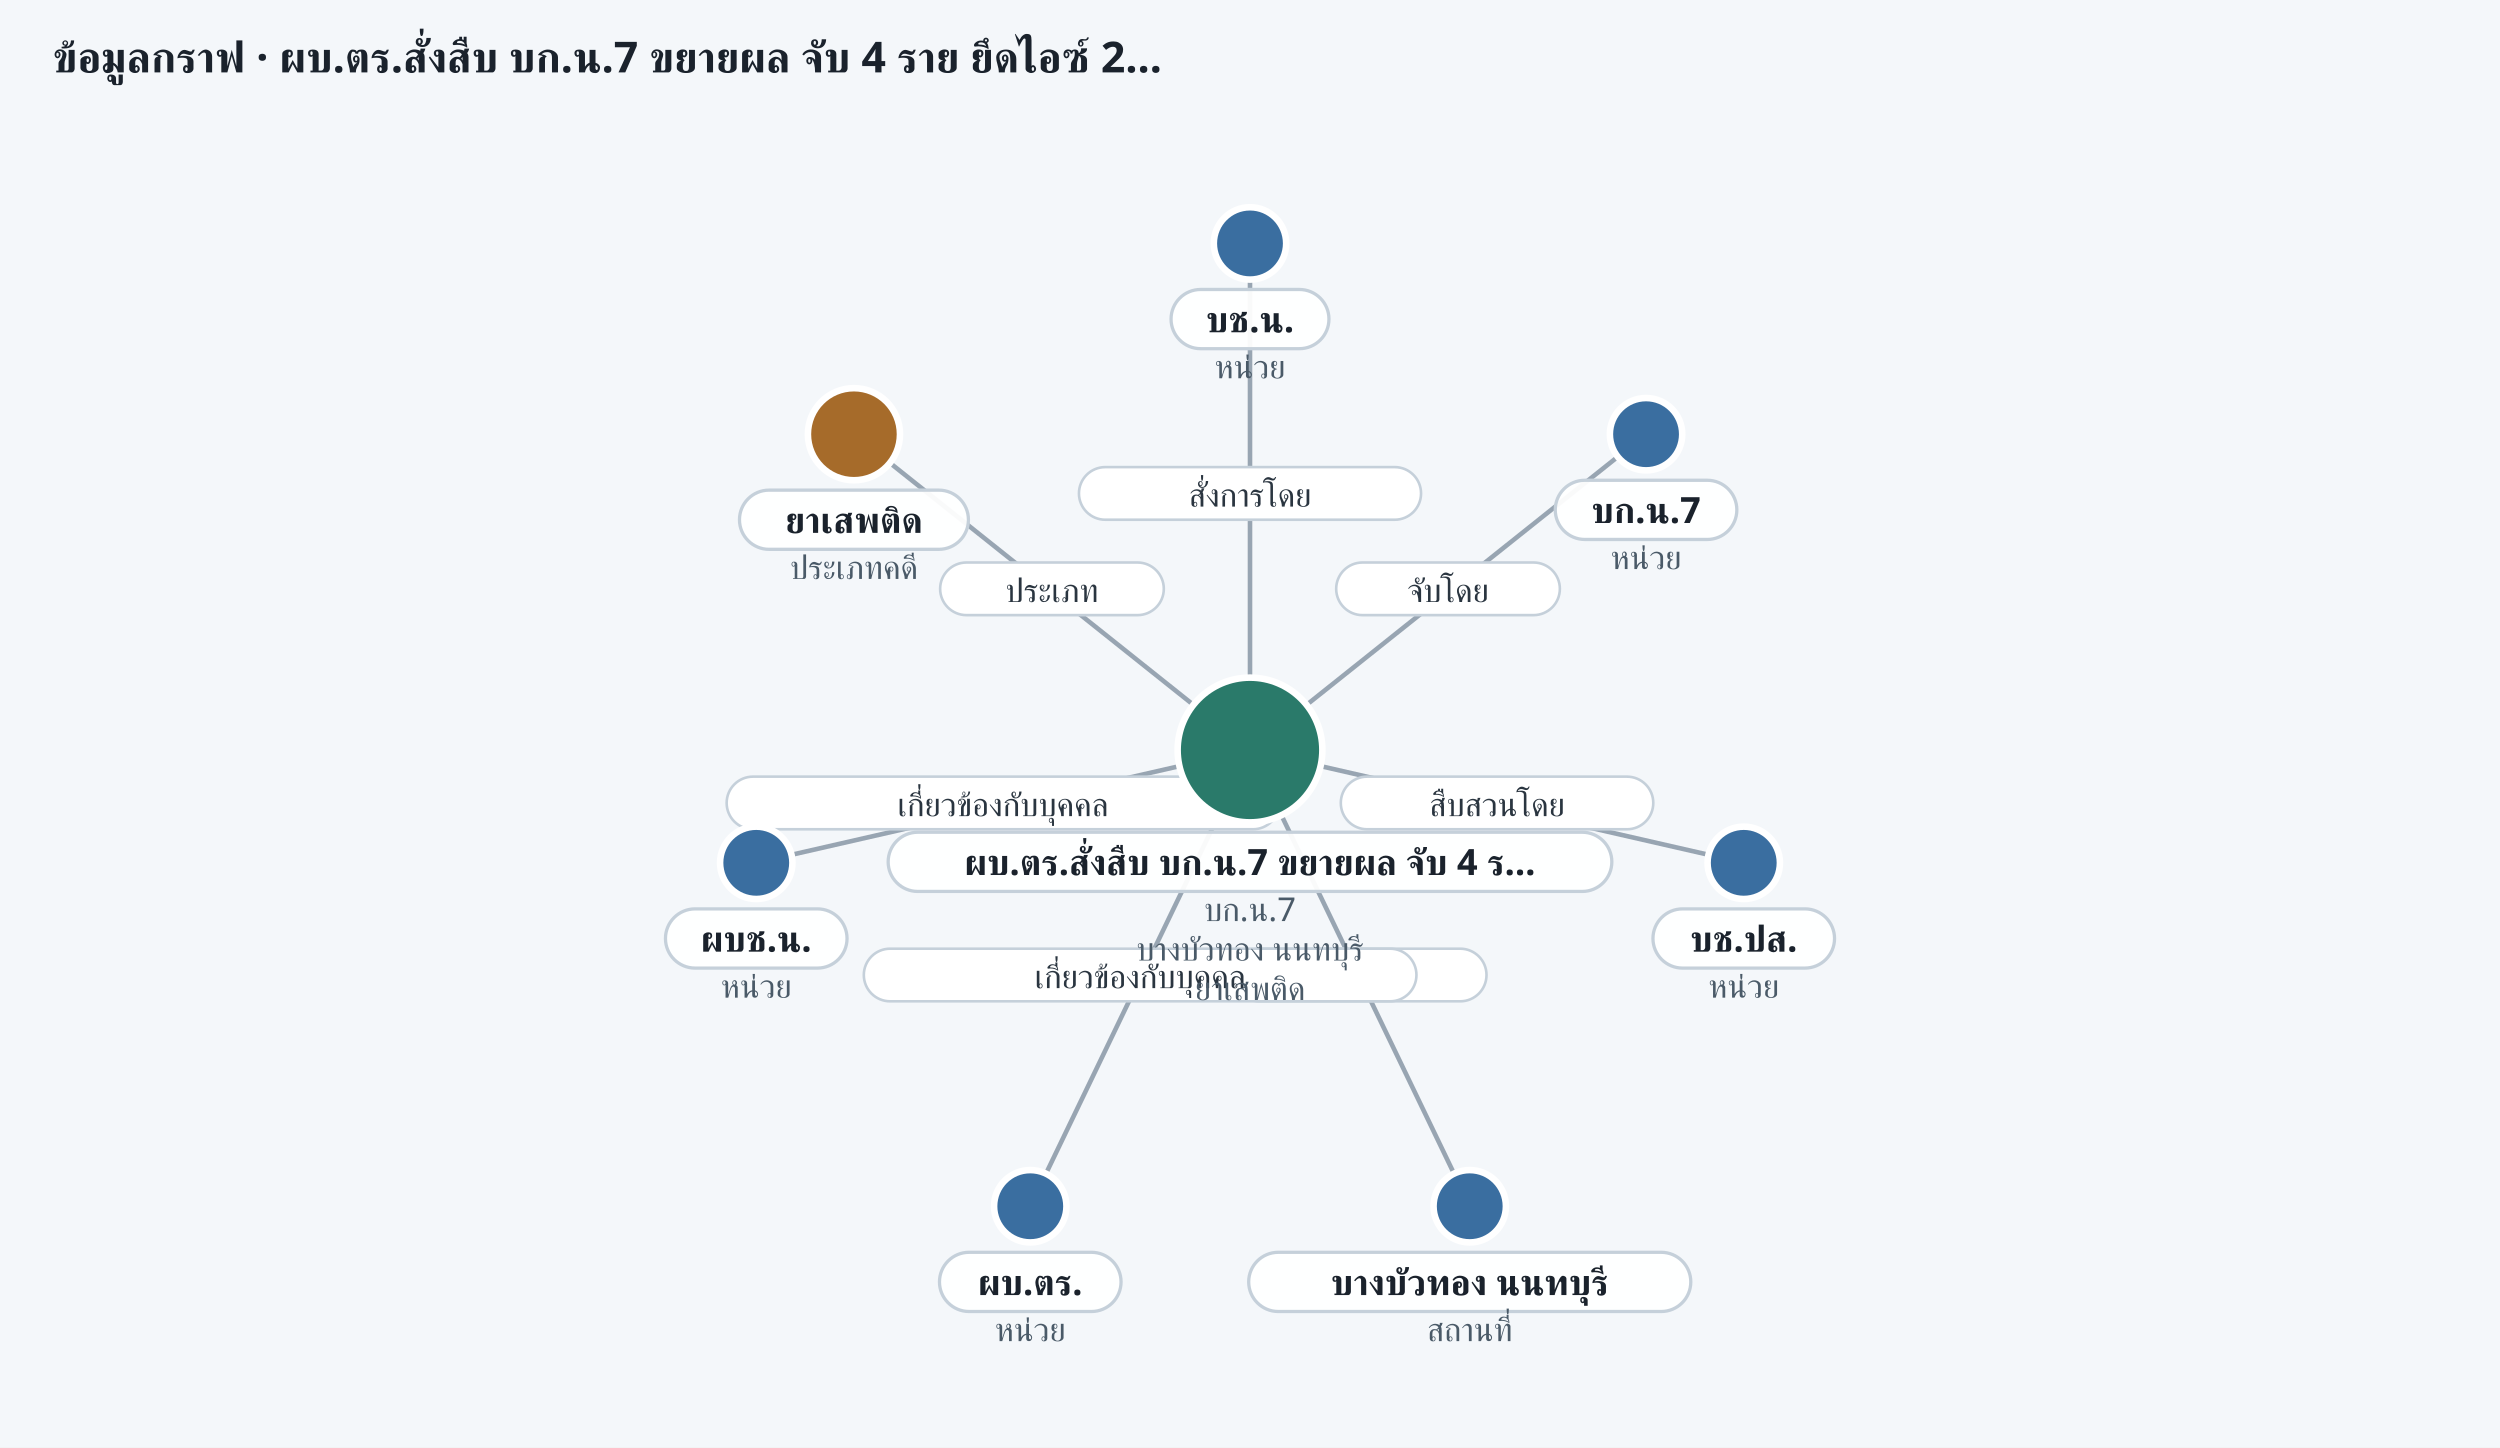
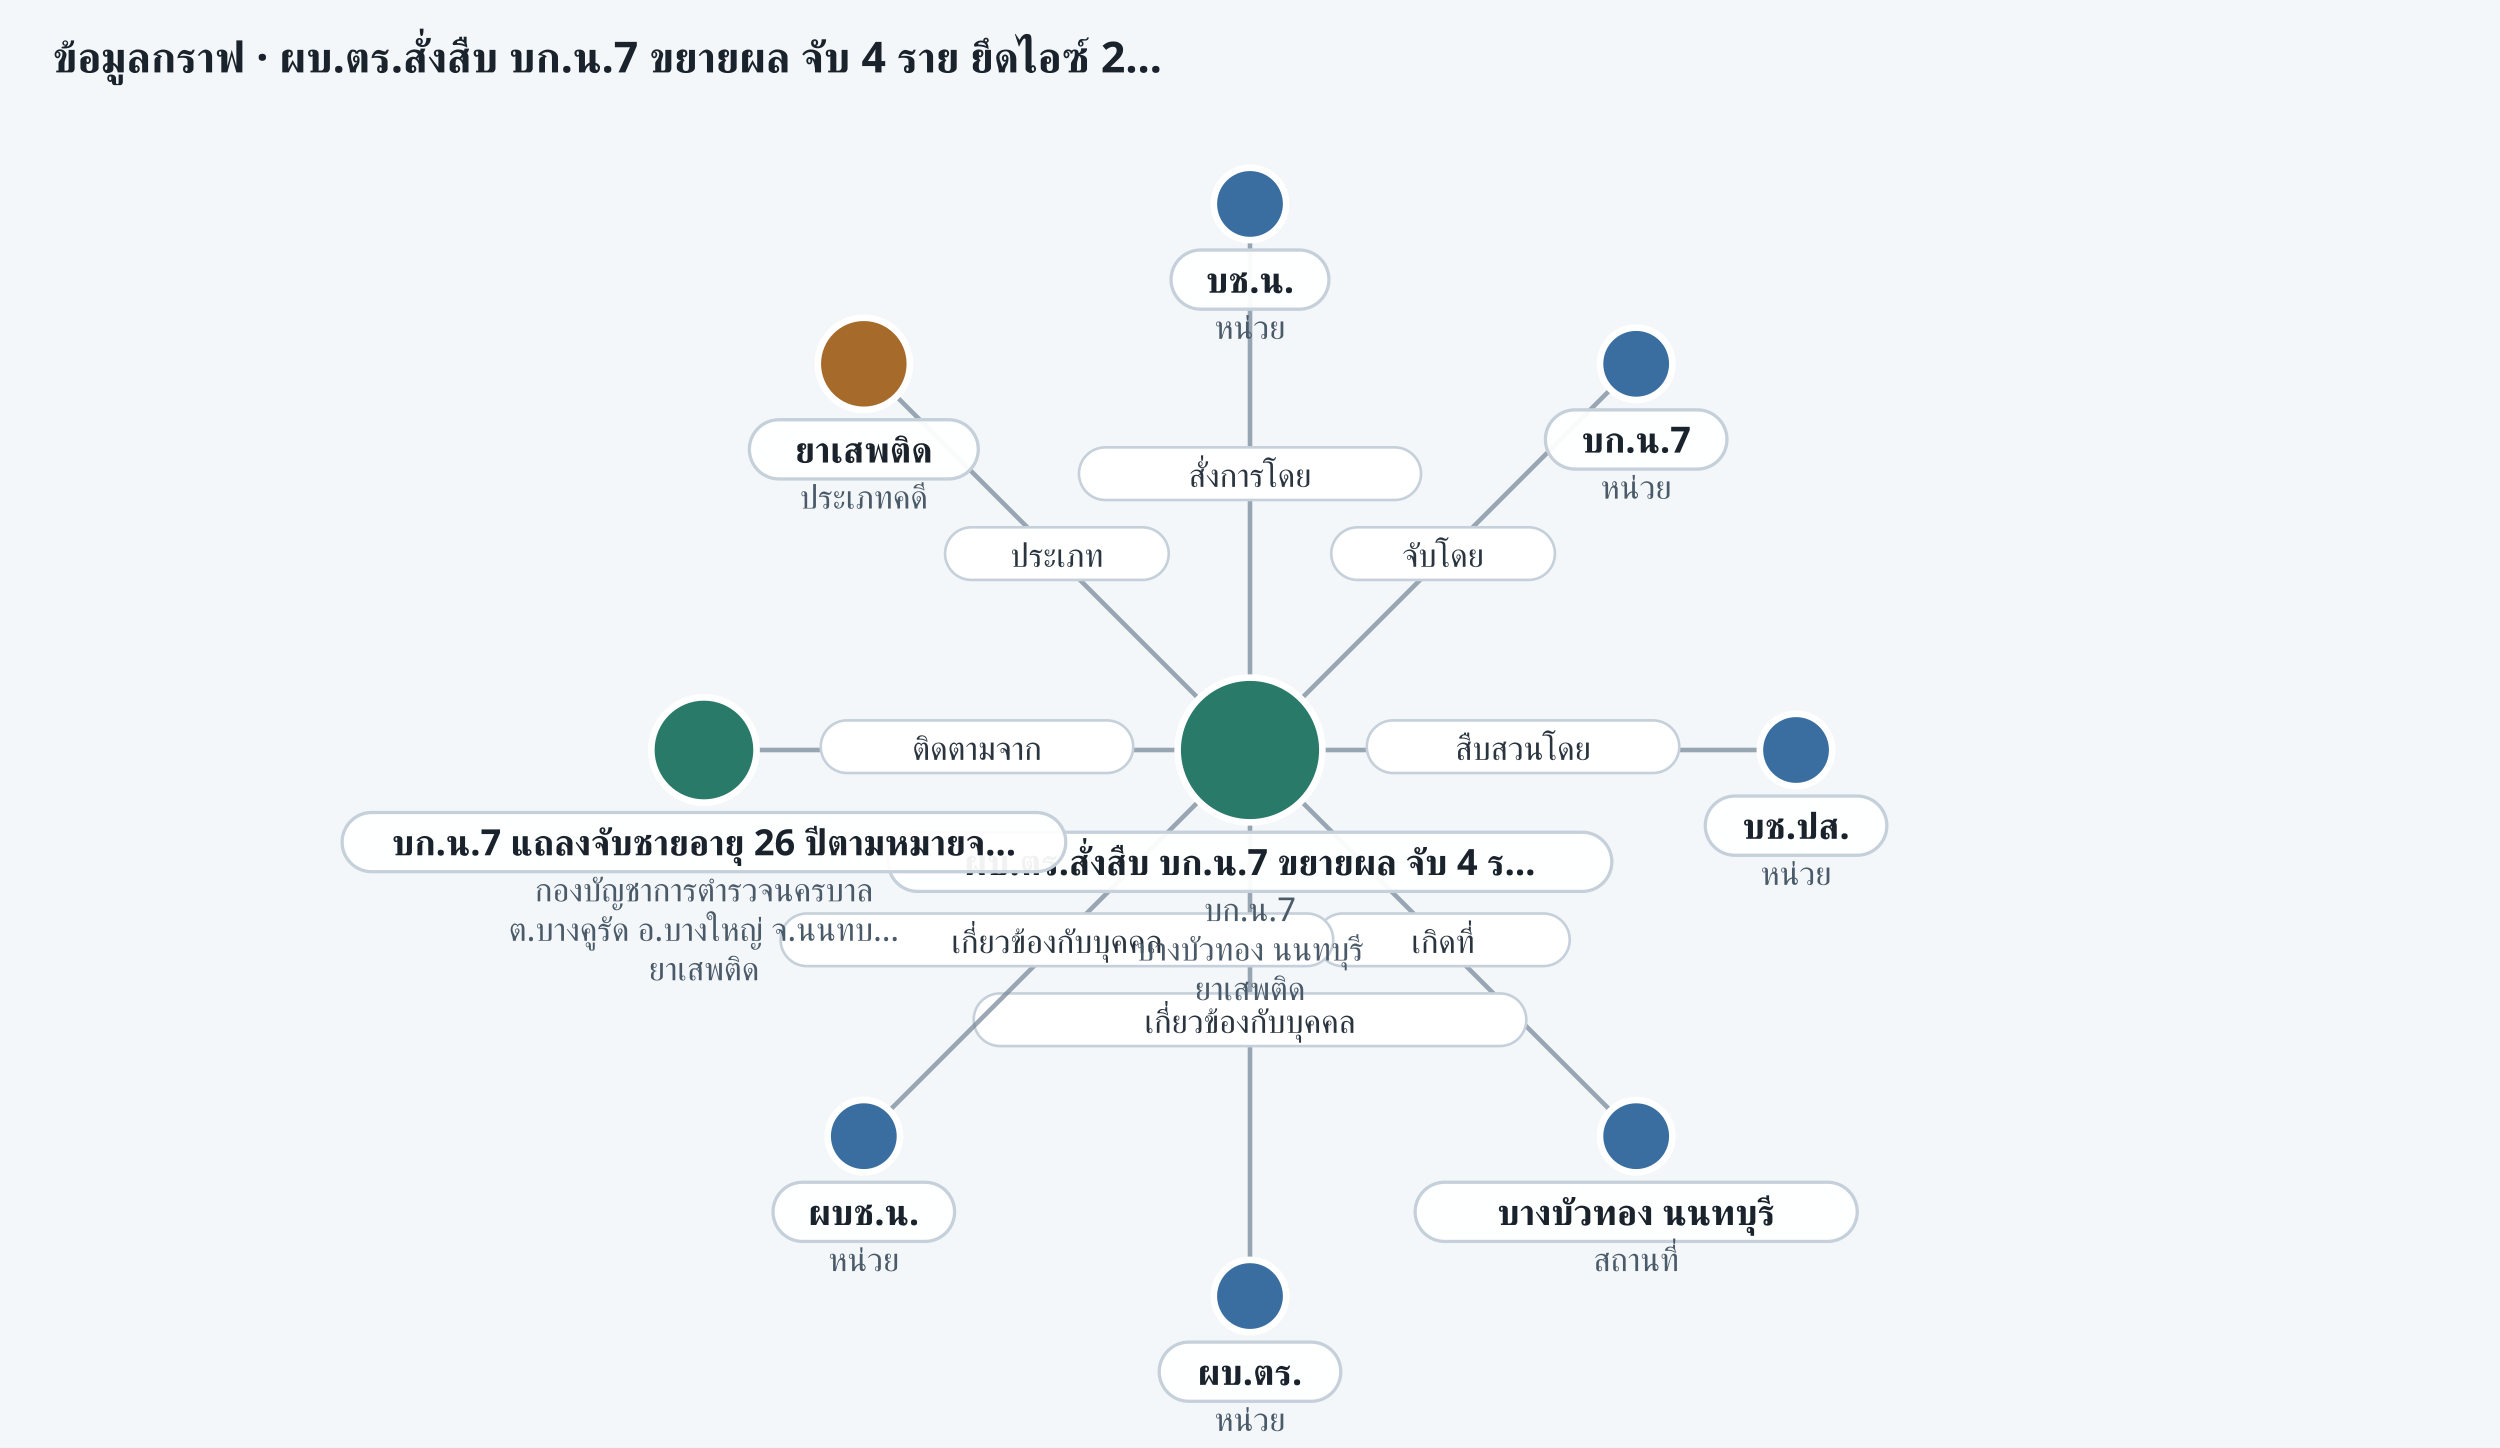
<svg xmlns="http://www.w3.org/2000/svg" width="760" height="440" viewBox="0 0 760 440" role="img" aria-label="ego graph 20261101-drug-01">
  <rect width="100%" height="100%" fill="#f4f7fa" />
  <text x="16" y="22" font-size="13" font-weight="700" fill="#1a222c" font-family="Sarabun, Anuphan, sans-serif">ข้อมูลกราฟ · ผบ.ตร.สั่งสืบ บก.น.7 ขยายผล จับ 4 ราย ยึดไอซ์ 2…</text>
-   <line x1="380.0" y1="228.0" x2="380.0" y2="74.0" stroke="#7a8a9a" stroke-width="1.4" opacity="0.75" />
-   <rect x="328.0" y="142.0" width="104.0" height="16" rx="8" fill="#fff" stroke="#c5d0da" stroke-width="0.8" />
-   <text x="380.0" y="154.0" text-anchor="middle" font-size="10" fill="#2a3540" font-family="Sarabun, Anuphan, sans-serif">สั่งการโดย</text>
-   <line x1="380.0" y1="228.0" x2="500.4" y2="132.0" stroke="#7a8a9a" stroke-width="1.4" opacity="0.75" />
-   <rect x="406.2" y="171.0" width="68.0" height="16" rx="8" fill="#fff" stroke="#c5d0da" stroke-width="0.8" />
-   <text x="440.2" y="183.0" text-anchor="middle" font-size="10" fill="#2a3540" font-family="Sarabun, Anuphan, sans-serif">จับโดย</text>
-   <line x1="380.0" y1="228.0" x2="530.1" y2="262.3" stroke="#7a8a9a" stroke-width="1.4" opacity="0.75" />
-   <rect x="407.6" y="236.1" width="95.0" height="16" rx="8" fill="#fff" stroke="#c5d0da" stroke-width="0.8" />
-   <text x="455.1" y="248.1" text-anchor="middle" font-size="10" fill="#2a3540" font-family="Sarabun, Anuphan, sans-serif">สืบสวนโดย</text>
-   <line x1="380.0" y1="228.0" x2="446.8" y2="366.7" stroke="#7a8a9a" stroke-width="1.4" opacity="0.75" />
-   <rect x="374.9" y="288.4" width="77.0" height="16" rx="8" fill="#fff" stroke="#c5d0da" stroke-width="0.8" />
-   <text x="413.4" y="300.4" text-anchor="middle" font-size="10" fill="#2a3540" font-family="Sarabun, Anuphan, sans-serif">เกิดที่</text>
-   <line x1="380.0" y1="228.0" x2="313.2" y2="366.7" stroke="#7a8a9a" stroke-width="1.4" opacity="0.75" />
-   <rect x="262.6" y="288.4" width="168.0" height="16" rx="8" fill="#fff" stroke="#c5d0da" stroke-width="0.8" />
-   <text x="346.6" y="300.4" text-anchor="middle" font-size="10" fill="#2a3540" font-family="Sarabun, Anuphan, sans-serif">เกี่ยวข้องกับบุคคล</text>
-   <line x1="380.0" y1="228.0" x2="229.9" y2="262.3" stroke="#7a8a9a" stroke-width="1.4" opacity="0.75" />
-   <rect x="220.9" y="236.1" width="168.0" height="16" rx="8" fill="#fff" stroke="#c5d0da" stroke-width="0.8" />
-   <text x="304.9" y="248.1" text-anchor="middle" font-size="10" fill="#2a3540" font-family="Sarabun, Anuphan, sans-serif">เกี่ยวข้องกับบุคคล</text>
-   <line x1="380.0" y1="228.0" x2="259.6" y2="132.0" stroke="#7a8a9a" stroke-width="1.4" opacity="0.75" />
-   <rect x="285.8" y="171.0" width="68.0" height="16" rx="8" fill="#fff" stroke="#c5d0da" stroke-width="0.8" />
-   <text x="319.8" y="183.0" text-anchor="middle" font-size="10" fill="#2a3540" font-family="Sarabun, Anuphan, sans-serif">ประเภท</text>
+   <line x1="380.0" y1="228.0" x2="380.0" y2="62.0" stroke="#7a8a9a" stroke-width="1.4" opacity="0.75" />
+   <rect x="328.0" y="136.0" width="104.0" height="16" rx="8" fill="#fff" stroke="#c5d0da" stroke-width="0.8" />
+   <text x="380.0" y="148.0" text-anchor="middle" font-size="10" fill="#2a3540" font-family="Sarabun, Anuphan, sans-serif">สั่งการโดย</text>
+   <line x1="380.0" y1="228.0" x2="497.4" y2="110.6" stroke="#7a8a9a" stroke-width="1.4" opacity="0.75" />
+   <rect x="404.7" y="160.3" width="68.0" height="16" rx="8" fill="#fff" stroke="#c5d0da" stroke-width="0.8" />
+   <text x="438.7" y="172.3" text-anchor="middle" font-size="10" fill="#2a3540" font-family="Sarabun, Anuphan, sans-serif">จับโดย</text>
+   <line x1="380.0" y1="228.0" x2="546.0" y2="228.0" stroke="#7a8a9a" stroke-width="1.4" opacity="0.75" />
+   <rect x="415.5" y="219.0" width="95.0" height="16" rx="8" fill="#fff" stroke="#c5d0da" stroke-width="0.8" />
+   <text x="463.0" y="231.0" text-anchor="middle" font-size="10" fill="#2a3540" font-family="Sarabun, Anuphan, sans-serif">สืบสวนโดย</text>
+   <line x1="380.0" y1="228.0" x2="497.4" y2="345.4" stroke="#7a8a9a" stroke-width="1.4" opacity="0.75" />
+   <rect x="400.2" y="277.7" width="77.0" height="16" rx="8" fill="#fff" stroke="#c5d0da" stroke-width="0.8" />
+   <text x="438.7" y="289.7" text-anchor="middle" font-size="10" fill="#2a3540" font-family="Sarabun, Anuphan, sans-serif">เกิดที่</text>
+   <line x1="380.0" y1="228.0" x2="380.0" y2="394.0" stroke="#7a8a9a" stroke-width="1.4" opacity="0.75" />
+   <rect x="296.0" y="302.0" width="168.0" height="16" rx="8" fill="#fff" stroke="#c5d0da" stroke-width="0.8" />
+   <text x="380.0" y="314.0" text-anchor="middle" font-size="10" fill="#2a3540" font-family="Sarabun, Anuphan, sans-serif">เกี่ยวข้องกับบุคคล</text>
+   <line x1="380.0" y1="228.0" x2="262.6" y2="345.4" stroke="#7a8a9a" stroke-width="1.4" opacity="0.75" />
+   <rect x="237.3" y="277.7" width="168.0" height="16" rx="8" fill="#fff" stroke="#c5d0da" stroke-width="0.8" />
+   <text x="321.3" y="289.7" text-anchor="middle" font-size="10" fill="#2a3540" font-family="Sarabun, Anuphan, sans-serif">เกี่ยวข้องกับบุคคล</text>
+   <line x1="214.0" y1="228.0" x2="380.0" y2="228.0" stroke="#7a8a9a" stroke-width="1.4" opacity="0.75" />
+   <rect x="249.5" y="219.0" width="95.0" height="16" rx="8" fill="#fff" stroke="#c5d0da" stroke-width="0.8" />
+   <text x="297.0" y="231.0" text-anchor="middle" font-size="10" fill="#2a3540" font-family="Sarabun, Anuphan, sans-serif">ติดตามจาก</text>
+   <line x1="380.0" y1="228.0" x2="262.6" y2="110.6" stroke="#7a8a9a" stroke-width="1.4" opacity="0.75" />
+   <rect x="287.3" y="160.3" width="68.0" height="16" rx="8" fill="#fff" stroke="#c5d0da" stroke-width="0.8" />
+   <text x="321.3" y="172.3" text-anchor="middle" font-size="10" fill="#2a3540" font-family="Sarabun, Anuphan, sans-serif">ประเภท</text>
  <circle cx="380.0" cy="228.0" r="22" fill="#2a7a6a" stroke="#fff" stroke-width="2" />
  <rect x="270.0" y="253.0" width="220.0" height="18" rx="9" fill="rgba(255,255,255,0.94)" stroke="#c5d0da" />
  <text x="380.0" y="266.0" text-anchor="middle" font-size="11" font-weight="600" fill="#1a222c" font-family="Sarabun, Anuphan, sans-serif">ผบ.ตร.สั่งสืบ บก.น.7 ขยายผล จับ 4 ร…</text>
  <text x="380.0" y="280.0" text-anchor="middle" font-size="10" fill="#4a5a68" font-family="Sarabun, Anuphan, sans-serif">บก.น.7</text>
  <text x="380.0" y="292.0" text-anchor="middle" font-size="10" fill="#4a5a68" font-family="Sarabun, Anuphan, sans-serif">บางบัวทอง นนทบุรี</text>
  <text x="380.0" y="304.0" text-anchor="middle" font-size="10" fill="#4a5a68" font-family="Sarabun, Anuphan, sans-serif">ยาเสพติด</text>
-   <circle cx="380.0" cy="74.0" r="11" fill="#3a6ea0" stroke="#fff" stroke-width="2" />
-   <rect x="356.0" y="88.0" width="48.0" height="18" rx="9" fill="rgba(255,255,255,0.94)" stroke="#c5d0da" />
-   <text x="380.0" y="101.0" text-anchor="middle" font-size="11" font-weight="600" fill="#1a222c" font-family="Sarabun, Anuphan, sans-serif">บช.น.</text>
-   <text x="380.0" y="115.0" text-anchor="middle" font-size="10" fill="#4a5a68" font-family="Sarabun, Anuphan, sans-serif">หน่วย</text>
-   <circle cx="500.4" cy="132.0" r="11" fill="#3a6ea0" stroke="#fff" stroke-width="2" />
-   <rect x="472.8" y="146.0" width="55.2" height="18" rx="9" fill="rgba(255,255,255,0.94)" stroke="#c5d0da" />
-   <text x="500.4" y="159.0" text-anchor="middle" font-size="11" font-weight="600" fill="#1a222c" font-family="Sarabun, Anuphan, sans-serif">บก.น.7</text>
-   <text x="500.4" y="173.0" text-anchor="middle" font-size="10" fill="#4a5a68" font-family="Sarabun, Anuphan, sans-serif">หน่วย</text>
-   <circle cx="530.1" cy="262.3" r="11" fill="#3a6ea0" stroke="#fff" stroke-width="2" />
-   <rect x="502.5" y="276.3" width="55.2" height="18" rx="9" fill="rgba(255,255,255,0.94)" stroke="#c5d0da" />
-   <text x="530.1" y="289.3" text-anchor="middle" font-size="11" font-weight="600" fill="#1a222c" font-family="Sarabun, Anuphan, sans-serif">บช.ปส.</text>
-   <text x="530.1" y="303.3" text-anchor="middle" font-size="10" fill="#4a5a68" font-family="Sarabun, Anuphan, sans-serif">หน่วย</text>
-   <circle cx="446.8" cy="366.7" r="11" fill="#3a6ea0" stroke="#fff" stroke-width="2" />
-   <rect x="379.6" y="380.7" width="134.4" height="18" rx="9" fill="rgba(255,255,255,0.94)" stroke="#c5d0da" />
-   <text x="446.8" y="393.7" text-anchor="middle" font-size="11" font-weight="600" fill="#1a222c" font-family="Sarabun, Anuphan, sans-serif">บางบัวทอง นนทบุรี</text>
-   <text x="446.8" y="407.7" text-anchor="middle" font-size="10" fill="#4a5a68" font-family="Sarabun, Anuphan, sans-serif">สถานที่</text>
-   <circle cx="313.2" cy="366.7" r="11" fill="#3a6ea0" stroke="#fff" stroke-width="2" />
-   <rect x="285.6" y="380.7" width="55.2" height="18" rx="9" fill="rgba(255,255,255,0.94)" stroke="#c5d0da" />
-   <text x="313.2" y="393.7" text-anchor="middle" font-size="11" font-weight="600" fill="#1a222c" font-family="Sarabun, Anuphan, sans-serif">ผบ.ตร.</text>
-   <text x="313.2" y="407.7" text-anchor="middle" font-size="10" fill="#4a5a68" font-family="Sarabun, Anuphan, sans-serif">หน่วย</text>
-   <circle cx="229.9" cy="262.3" r="11" fill="#3a6ea0" stroke="#fff" stroke-width="2" />
-   <rect x="202.3" y="276.3" width="55.2" height="18" rx="9" fill="rgba(255,255,255,0.94)" stroke="#c5d0da" />
-   <text x="229.9" y="289.3" text-anchor="middle" font-size="11" font-weight="600" fill="#1a222c" font-family="Sarabun, Anuphan, sans-serif">ผบช.น.</text>
-   <text x="229.9" y="303.3" text-anchor="middle" font-size="10" fill="#4a5a68" font-family="Sarabun, Anuphan, sans-serif">หน่วย</text>
-   <circle cx="259.6" cy="132.0" r="14" fill="#a66b2a" stroke="#fff" stroke-width="2" />
-   <rect x="224.8" y="149.0" width="69.6" height="18" rx="9" fill="rgba(255,255,255,0.94)" stroke="#c5d0da" />
-   <text x="259.6" y="162.0" text-anchor="middle" font-size="11" font-weight="600" fill="#1a222c" font-family="Sarabun, Anuphan, sans-serif">ยาเสพติด</text>
-   <text x="259.6" y="176.0" text-anchor="middle" font-size="10" fill="#4a5a68" font-family="Sarabun, Anuphan, sans-serif">ประเภทคดี</text>
+   <circle cx="380.0" cy="62.0" r="11" fill="#3a6ea0" stroke="#fff" stroke-width="2" />
+   <rect x="356.0" y="76.0" width="48.0" height="18" rx="9" fill="rgba(255,255,255,0.94)" stroke="#c5d0da" />
+   <text x="380.0" y="89.0" text-anchor="middle" font-size="11" font-weight="600" fill="#1a222c" font-family="Sarabun, Anuphan, sans-serif">บช.น.</text>
+   <text x="380.0" y="103.0" text-anchor="middle" font-size="10" fill="#4a5a68" font-family="Sarabun, Anuphan, sans-serif">หน่วย</text>
+   <circle cx="497.4" cy="110.6" r="11" fill="#3a6ea0" stroke="#fff" stroke-width="2" />
+   <rect x="469.8" y="124.6" width="55.2" height="18" rx="9" fill="rgba(255,255,255,0.94)" stroke="#c5d0da" />
+   <text x="497.4" y="137.6" text-anchor="middle" font-size="11" font-weight="600" fill="#1a222c" font-family="Sarabun, Anuphan, sans-serif">บก.น.7</text>
+   <text x="497.4" y="151.6" text-anchor="middle" font-size="10" fill="#4a5a68" font-family="Sarabun, Anuphan, sans-serif">หน่วย</text>
+   <circle cx="546.0" cy="228.0" r="11" fill="#3a6ea0" stroke="#fff" stroke-width="2" />
+   <rect x="518.4" y="242.0" width="55.2" height="18" rx="9" fill="rgba(255,255,255,0.94)" stroke="#c5d0da" />
+   <text x="546.0" y="255.0" text-anchor="middle" font-size="11" font-weight="600" fill="#1a222c" font-family="Sarabun, Anuphan, sans-serif">บช.ปส.</text>
+   <text x="546.0" y="269.0" text-anchor="middle" font-size="10" fill="#4a5a68" font-family="Sarabun, Anuphan, sans-serif">หน่วย</text>
+   <circle cx="497.4" cy="345.4" r="11" fill="#3a6ea0" stroke="#fff" stroke-width="2" />
+   <rect x="430.2" y="359.4" width="134.4" height="18" rx="9" fill="rgba(255,255,255,0.94)" stroke="#c5d0da" />
+   <text x="497.4" y="372.4" text-anchor="middle" font-size="11" font-weight="600" fill="#1a222c" font-family="Sarabun, Anuphan, sans-serif">บางบัวทอง นนทบุรี</text>
+   <text x="497.4" y="386.4" text-anchor="middle" font-size="10" fill="#4a5a68" font-family="Sarabun, Anuphan, sans-serif">สถานที่</text>
+   <circle cx="380.0" cy="394.0" r="11" fill="#3a6ea0" stroke="#fff" stroke-width="2" />
+   <rect x="352.4" y="408.0" width="55.2" height="18" rx="9" fill="rgba(255,255,255,0.94)" stroke="#c5d0da" />
+   <text x="380.0" y="421.0" text-anchor="middle" font-size="11" font-weight="600" fill="#1a222c" font-family="Sarabun, Anuphan, sans-serif">ผบ.ตร.</text>
+   <text x="380.0" y="435.0" text-anchor="middle" font-size="10" fill="#4a5a68" font-family="Sarabun, Anuphan, sans-serif">หน่วย</text>
+   <circle cx="262.6" cy="345.4" r="11" fill="#3a6ea0" stroke="#fff" stroke-width="2" />
+   <rect x="235.0" y="359.4" width="55.2" height="18" rx="9" fill="rgba(255,255,255,0.94)" stroke="#c5d0da" />
+   <text x="262.6" y="372.4" text-anchor="middle" font-size="11" font-weight="600" fill="#1a222c" font-family="Sarabun, Anuphan, sans-serif">ผบช.น.</text>
+   <text x="262.6" y="386.4" text-anchor="middle" font-size="10" fill="#4a5a68" font-family="Sarabun, Anuphan, sans-serif">หน่วย</text>
+   <circle cx="214.0" cy="228.0" r="16" fill="#2a7a6a" stroke="#fff" stroke-width="2" />
+   <rect x="104.0" y="247.0" width="220.0" height="18" rx="9" fill="rgba(255,255,255,0.94)" stroke="#c5d0da" />
+   <text x="214.0" y="260.0" text-anchor="middle" font-size="11" font-weight="600" fill="#1a222c" font-family="Sarabun, Anuphan, sans-serif">บก.น.7 แถลงจับชายอายุ 26 ปีตามหมายจ…</text>
+   <text x="214.0" y="274.0" text-anchor="middle" font-size="10" fill="#4a5a68" font-family="Sarabun, Anuphan, sans-serif">กองบัญชาการตำรวจนครบาล</text>
+   <text x="214.0" y="286.0" text-anchor="middle" font-size="10" fill="#4a5a68" font-family="Sarabun, Anuphan, sans-serif">ต.บางคูรัด อ.บางใหญ่ จ.นนทบ…</text>
+   <text x="214.0" y="298.0" text-anchor="middle" font-size="10" fill="#4a5a68" font-family="Sarabun, Anuphan, sans-serif">ยาเสพติด</text>
+   <circle cx="262.6" cy="110.6" r="14" fill="#a66b2a" stroke="#fff" stroke-width="2" />
+   <rect x="227.8" y="127.6" width="69.6" height="18" rx="9" fill="rgba(255,255,255,0.94)" stroke="#c5d0da" />
+   <text x="262.6" y="140.6" text-anchor="middle" font-size="11" font-weight="600" fill="#1a222c" font-family="Sarabun, Anuphan, sans-serif">ยาเสพติด</text>
+   <text x="262.6" y="154.6" text-anchor="middle" font-size="10" fill="#4a5a68" font-family="Sarabun, Anuphan, sans-serif">ประเภทคดี</text>
</svg>
